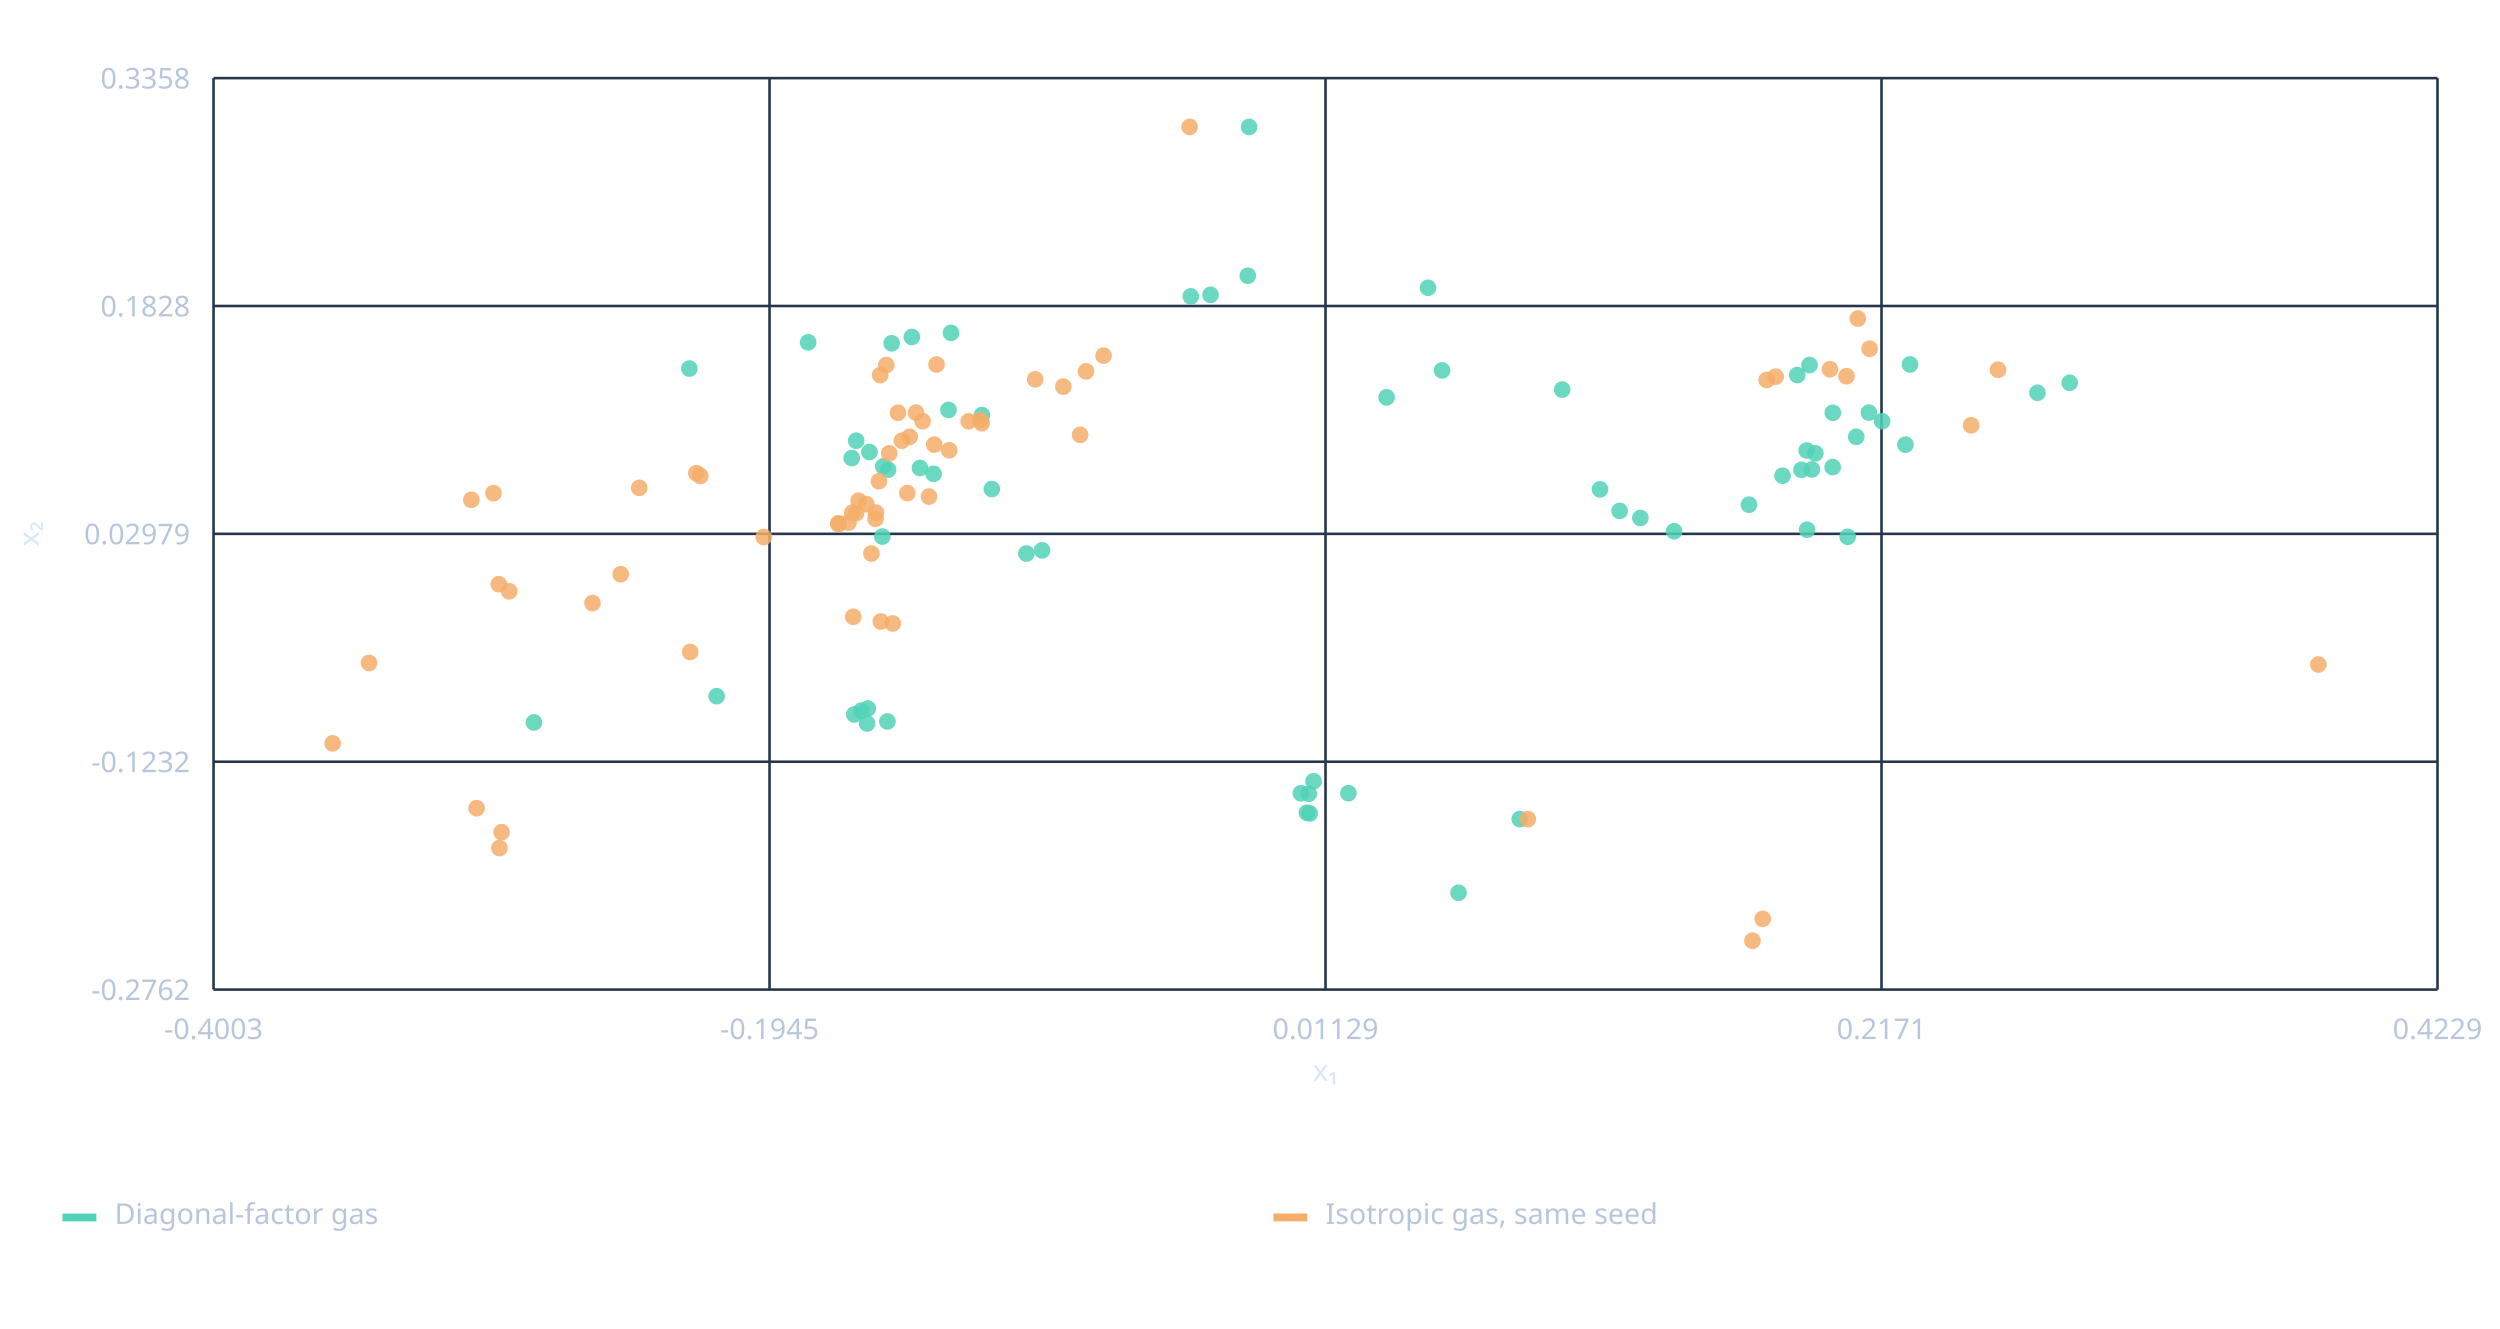
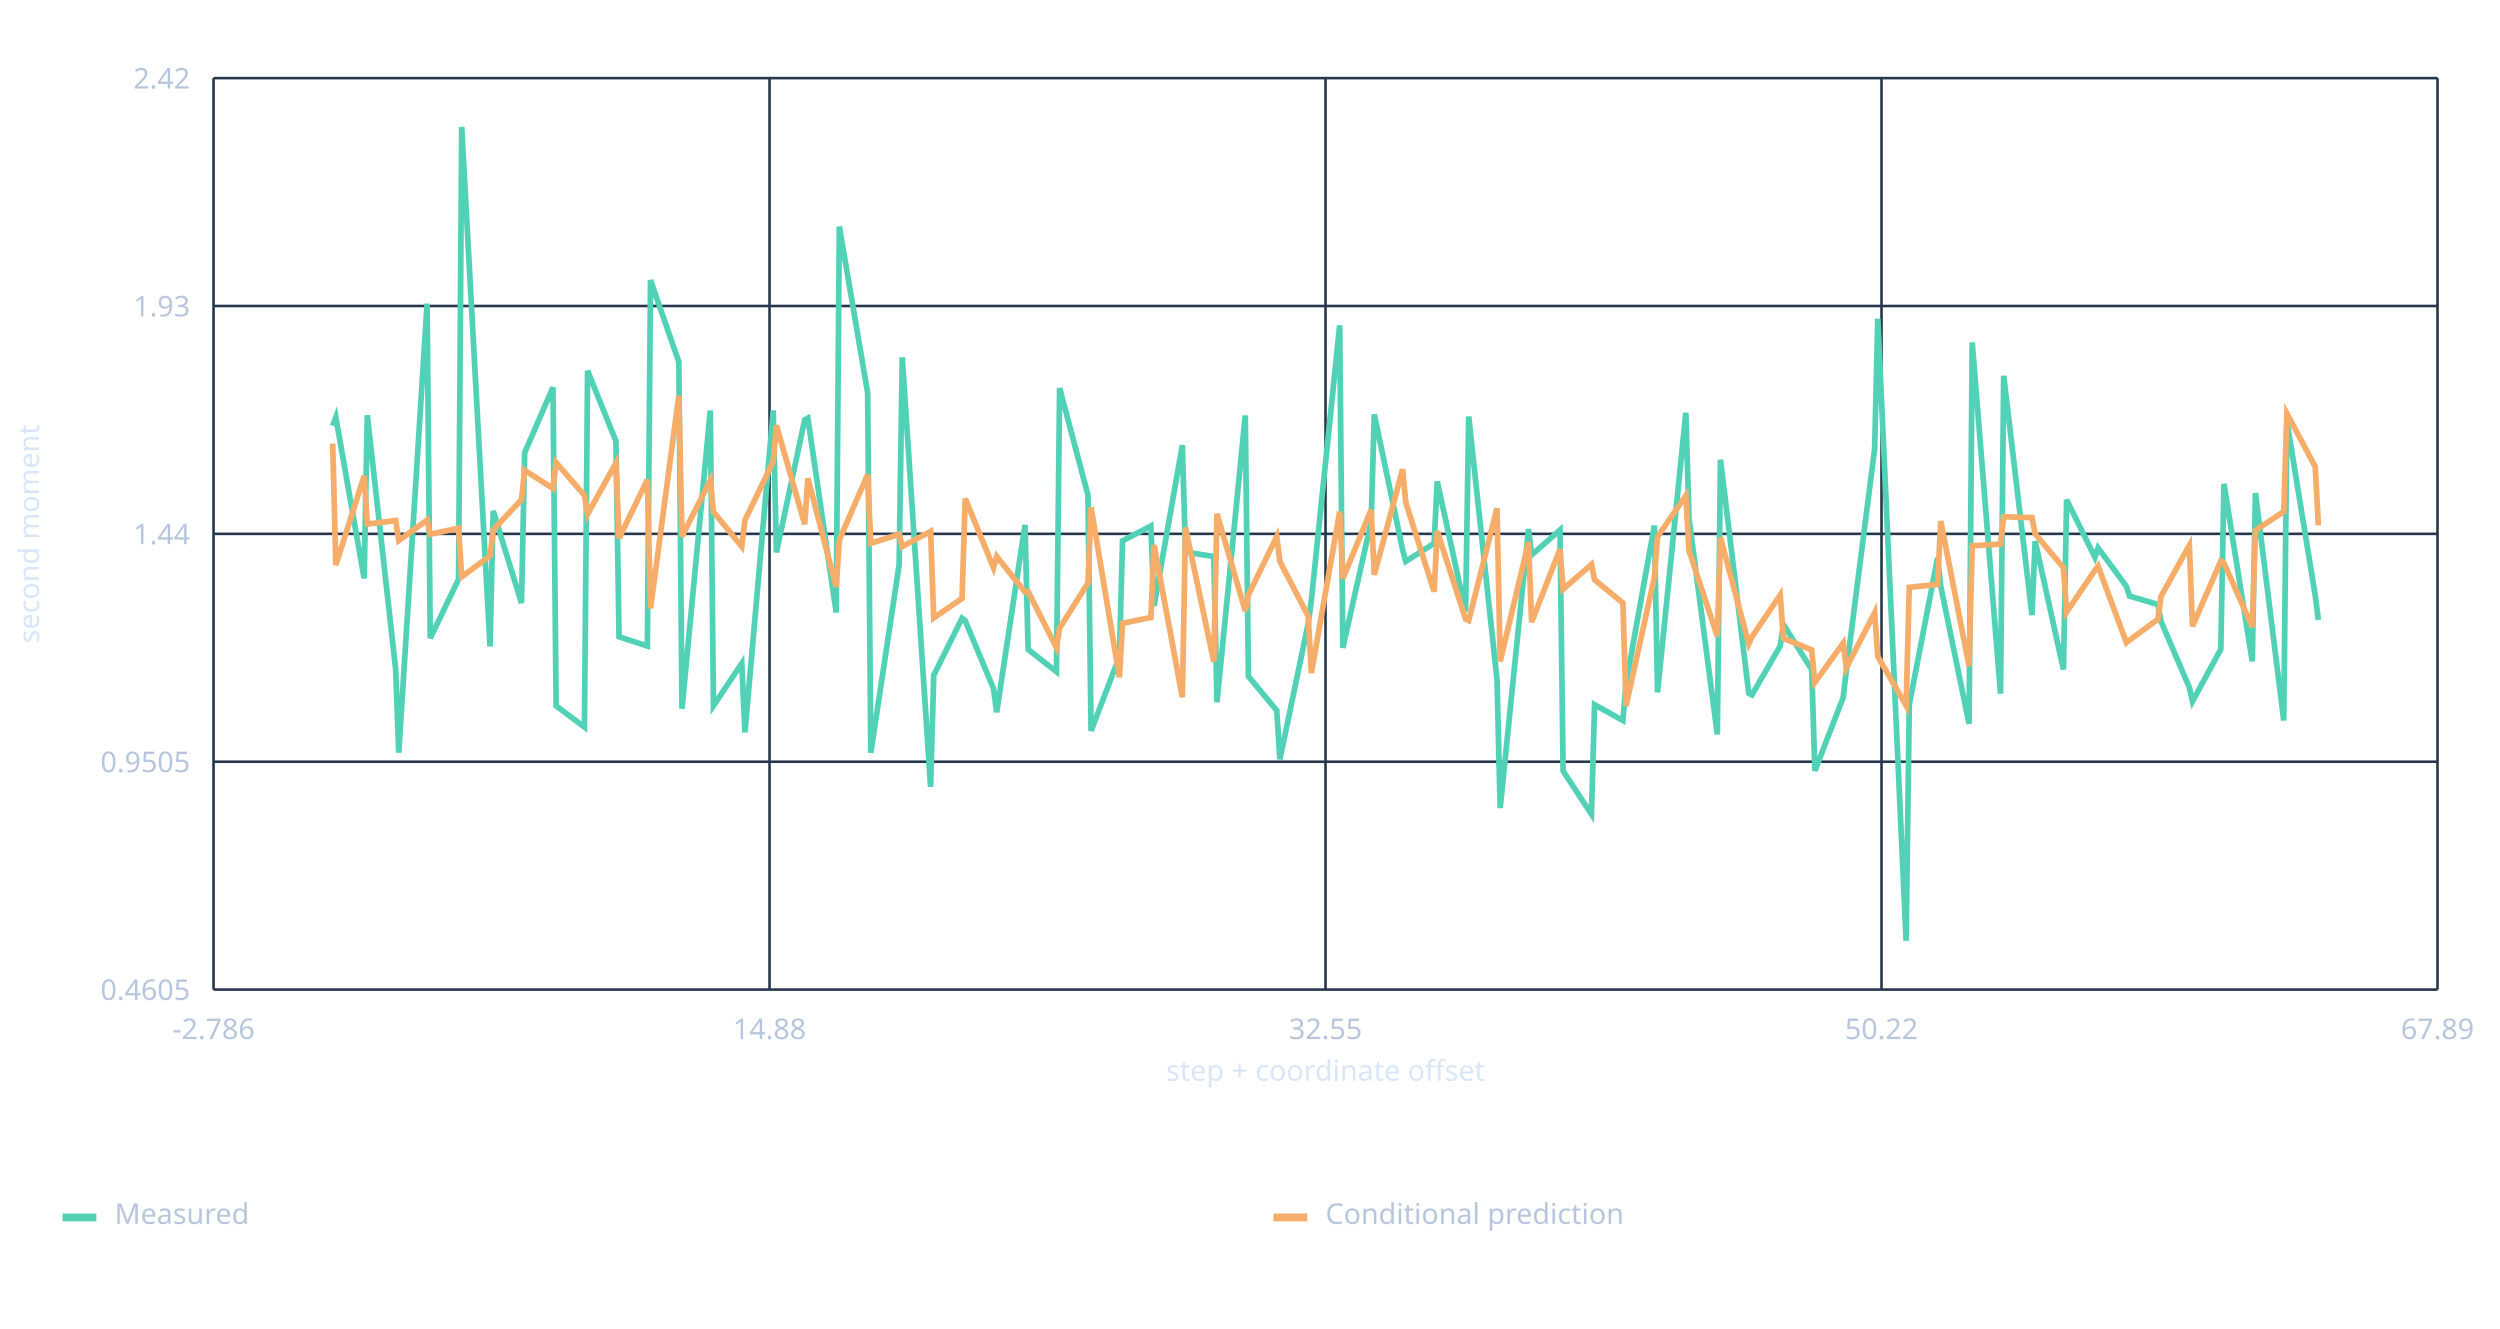
- <svg xmlns="http://www.w3.org/2000/svg" viewBox="0 0 960 510" role="img" aria-label="Live constant anisotropy" style="width:100%;height:auto;background:#101b2c">
+ <svg xmlns="http://www.w3.org/2000/svg" viewBox="0 0 960 510" role="img" aria-label="Executed anisotropic innovation second moments" style="width:100%;height:auto;background:#101b2c">
  <g font-family="system-ui,sans-serif" font-size="11" fill="#b7c6dc">
    <path d="M82 30V380 M82 380H936" stroke="#26364b" fill="none" />
-     <text x="82" y="399" text-anchor="middle">-0.4003</text>
-     <text x="73" y="384" text-anchor="end">-0.2762</text>
+     <text x="82" y="399" text-anchor="middle">-2.786</text>
+     <text x="73" y="384" text-anchor="end">0.4605</text>
    <path d="M295.5 30V380 M82 292.5H936" stroke="#26364b" fill="none" />
-     <text x="295.5" y="399" text-anchor="middle">-0.1945</text>
-     <text x="73" y="296.5" text-anchor="end">-0.1232</text>
+     <text x="295.5" y="399" text-anchor="middle">14.88</text>
+     <text x="73" y="296.5" text-anchor="end">0.9505</text>
    <path d="M509 30V380 M82 205H936" stroke="#26364b" fill="none" />
-     <text x="509" y="399" text-anchor="middle">0.01129</text>
-     <text x="73" y="209" text-anchor="end">0.02979</text>
+     <text x="509" y="399" text-anchor="middle">32.55</text>
+     <text x="73" y="209" text-anchor="end">1.44</text>
    <path d="M722.5 30V380 M82 117.5H936" stroke="#26364b" fill="none" />
-     <text x="722.5" y="399" text-anchor="middle">0.2171</text>
-     <text x="73" y="121.5" text-anchor="end">0.1828</text>
+     <text x="722.5" y="399" text-anchor="middle">50.22</text>
+     <text x="73" y="121.5" text-anchor="end">1.93</text>
    <path d="M936 30V380 M82 30H936" stroke="#26364b" fill="none" />
-     <text x="936" y="399" text-anchor="middle">0.4229</text>
-     <text x="73" y="34" text-anchor="end">0.3358</text>
+     <text x="936" y="399" text-anchor="middle">67.89</text>
+     <text x="73" y="34" text-anchor="end">2.42</text>
    <svg x="82" y="30" width="854" height="350" viewBox="82 30 854 350" overflow="hidden">
-       <circle data-point="0" data-series="0" cx="794.761" cy="146.987" r="3.2" fill="#51d2b7" opacity="0.85" />
-       <circle data-point="1" data-series="0" cx="690.141" cy="144.032" r="3.2" fill="#51d2b7" opacity="0.85" />
-       <circle data-point="2" data-series="0" cx="709.505" cy="206.13" r="3.2" fill="#51d2b7" opacity="0.85" />
-       <circle data-point="3" data-series="0" cx="501.841" cy="312.078" r="3.2" fill="#51d2b7" opacity="0.85" />
-       <circle data-point="4" data-series="0" cx="722.736" cy="161.745" r="3.2" fill="#51d2b7" opacity="0.85" />
-       <circle data-point="5" data-series="0" cx="583.582" cy="314.539" r="3.2" fill="#51d2b7" opacity="0.85" />
-       <circle data-point="6" data-series="0" cx="548.354" cy="110.5" r="3.2" fill="#51d2b7" opacity="0.85" />
-       <circle data-point="7" data-series="0" cx="684.489" cy="182.682" r="3.2" fill="#51d2b7" opacity="0.85" />
-       <circle data-point="8" data-series="0" cx="642.859" cy="204.018" r="3.2" fill="#51d2b7" opacity="0.85" />
-       <circle data-point="9" data-series="0" cx="693.911" cy="203.43" r="3.2" fill="#51d2b7" opacity="0.85" />
-       <circle data-point="10" data-series="0" cx="479.145" cy="105.892" r="3.2" fill="#51d2b7" opacity="0.85" />
-       <circle data-point="11" data-series="0" cx="332.95" cy="277.81" r="3.2" fill="#51d2b7" opacity="0.85" />
-       <circle data-point="12" data-series="0" cx="782.383" cy="150.827" r="3.2" fill="#51d2b7" opacity="0.85" />
-       <circle data-point="13" data-series="0" cx="350.149" cy="129.402" r="3.2" fill="#51d2b7" opacity="0.85" />
-       <circle data-point="14" data-series="0" cx="532.46" cy="152.589" r="3.2" fill="#51d2b7" opacity="0.85" />
-       <circle data-point="15" data-series="0" cx="310.323" cy="131.462" r="3.2" fill="#51d2b7" opacity="0.85" />
-       <circle data-point="16" data-series="0" cx="365.186" cy="127.824" r="3.2" fill="#51d2b7" opacity="0.85" />
-       <circle data-point="17" data-series="0" cx="340.763" cy="277.034" r="3.2" fill="#51d2b7" opacity="0.85" />
-       <circle data-point="18" data-series="0" cx="614.398" cy="187.916" r="3.2" fill="#51d2b7" opacity="0.85" />
-       <circle data-point="19" data-series="0" cx="502.917" cy="312.365" r="3.2" fill="#51d2b7" opacity="0.85" />
-       <circle data-point="20" data-series="0" cx="205.03" cy="277.413" r="3.2" fill="#51d2b7" opacity="0.85" />
-       <circle data-point="21" data-series="0" cx="328.777" cy="169.245" r="3.2" fill="#51d2b7" opacity="0.85" />
-       <circle data-point="22" data-series="0" cx="703.75" cy="179.361" r="3.2" fill="#51d2b7" opacity="0.85" />
-       <circle data-point="23" data-series="0" cx="691.751" cy="180.418" r="3.2" fill="#51d2b7" opacity="0.85" />
-       <circle data-point="24" data-series="0" cx="671.607" cy="193.814" r="3.2" fill="#51d2b7" opacity="0.85" />
-       <circle data-point="25" data-series="0" cx="364.216" cy="157.41" r="3.2" fill="#51d2b7" opacity="0.85" />
-       <circle data-point="26" data-series="0" cx="553.736" cy="142.224" r="3.2" fill="#51d2b7" opacity="0.85" />
-       <circle data-point="27" data-series="0" cx="517.791" cy="304.58" r="3.2" fill="#51d2b7" opacity="0.85" />
-       <circle data-point="28" data-series="0" cx="333.859" cy="173.59" r="3.2" fill="#51d2b7" opacity="0.85" />
-       <circle data-point="29" data-series="0" cx="733.428" cy="139.953" r="3.2" fill="#51d2b7" opacity="0.85" />
-       <circle data-point="30" data-series="0" cx="695.763" cy="180.274" r="3.2" fill="#51d2b7" opacity="0.85" />
-       <circle data-point="31" data-series="0" cx="264.706" cy="141.524" r="3.2" fill="#51d2b7" opacity="0.85" />
-       <circle data-point="32" data-series="0" cx="400.146" cy="211.339" r="3.2" fill="#51d2b7" opacity="0.85" />
-       <circle data-point="33" data-series="0" cx="703.808" cy="158.506" r="3.2" fill="#51d2b7" opacity="0.85" />
-       <circle data-point="34" data-series="0" cx="342.403" cy="131.828" r="3.2" fill="#51d2b7" opacity="0.85" />
-       <circle data-point="35" data-series="0" cx="394.132" cy="212.563" r="3.2" fill="#51d2b7" opacity="0.85" />
-       <circle data-point="36" data-series="0" cx="621.922" cy="196.177" r="3.2" fill="#51d2b7" opacity="0.85" />
-       <circle data-point="37" data-series="0" cx="358.493" cy="181.959" r="3.2" fill="#51d2b7" opacity="0.85" />
-       <circle data-point="38" data-series="0" cx="731.68" cy="170.746" r="3.2" fill="#51d2b7" opacity="0.85" />
-       <circle data-point="39" data-series="0" cx="599.886" cy="149.609" r="3.2" fill="#51d2b7" opacity="0.85" />
-       <circle data-point="40" data-series="0" cx="629.895" cy="198.911" r="3.2" fill="#51d2b7" opacity="0.85" />
-       <circle data-point="41" data-series="0" cx="328.047" cy="274.362" r="3.2" fill="#51d2b7" opacity="0.85" />
-       <circle data-point="42" data-series="0" cx="717.656" cy="158.45" r="3.2" fill="#51d2b7" opacity="0.85" />
-       <circle data-point="43" data-series="0" cx="502.562" cy="304.787" r="3.2" fill="#51d2b7" opacity="0.85" />
-       <circle data-point="44" data-series="0" cx="353.282" cy="179.708" r="3.2" fill="#51d2b7" opacity="0.85" />
-       <circle data-point="45" data-series="0" cx="330.691" cy="272.919" r="3.2" fill="#51d2b7" opacity="0.85" />
-       <circle data-point="46" data-series="0" cx="341.038" cy="180.348" r="3.2" fill="#51d2b7" opacity="0.85" />
-       <circle data-point="47" data-series="0" cx="333.249" cy="272.069" r="3.2" fill="#51d2b7" opacity="0.85" />
-       <circle data-point="48" data-series="0" cx="479.637" cy="48.75" r="3.2" fill="#51d2b7" opacity="0.85" />
-       <circle data-point="49" data-series="0" cx="560.087" cy="342.827" r="3.2" fill="#51d2b7" opacity="0.85" />
-       <circle data-point="50" data-series="0" cx="338.805" cy="206.038" r="3.2" fill="#51d2b7" opacity="0.85" />
-       <circle data-point="51" data-series="0" cx="377.069" cy="159.397" r="3.2" fill="#51d2b7" opacity="0.85" />
-       <circle data-point="52" data-series="0" cx="694.853" cy="140.183" r="3.2" fill="#51d2b7" opacity="0.85" />
-       <circle data-point="53" data-series="0" cx="697.096" cy="174.063" r="3.2" fill="#51d2b7" opacity="0.85" />
-       <circle data-point="54" data-series="0" cx="457.272" cy="113.808" r="3.2" fill="#51d2b7" opacity="0.85" />
-       <circle data-point="55" data-series="0" cx="275.174" cy="267.334" r="3.2" fill="#51d2b7" opacity="0.85" />
-       <circle data-point="56" data-series="0" cx="380.857" cy="187.794" r="3.2" fill="#51d2b7" opacity="0.85" />
-       <circle data-point="57" data-series="0" cx="712.803" cy="167.737" r="3.2" fill="#51d2b7" opacity="0.85" />
-       <circle data-point="58" data-series="0" cx="693.771" cy="172.99" r="3.2" fill="#51d2b7" opacity="0.85" />
-       <circle data-point="59" data-series="0" cx="464.841" cy="113.222" r="3.2" fill="#51d2b7" opacity="0.85" />
-       <circle data-point="60" data-series="0" cx="339.181" cy="179.08" r="3.2" fill="#51d2b7" opacity="0.85" />
-       <circle data-point="61" data-series="0" cx="499.543" cy="304.597" r="3.2" fill="#51d2b7" opacity="0.85" />
-       <circle data-point="62" data-series="0" cx="504.41" cy="299.995" r="3.2" fill="#51d2b7" opacity="0.85" />
-       <circle data-point="63" data-series="0" cx="327.061" cy="175.903" r="3.2" fill="#51d2b7" opacity="0.85" />
-       <circle data-point="0" data-series="1" cx="338.224" cy="238.669" r="3.2" fill="#f5ad69" opacity="0.85" />
-       <circle data-point="1" data-series="1" cx="337.985" cy="144.032" r="3.2" fill="#f5ad69" opacity="0.85" />
-       <circle data-point="2" data-series="1" cx="364.467" cy="172.914" r="3.2" fill="#f5ad69" opacity="0.85" />
-       <circle data-point="3" data-series="1" cx="678.404" cy="145.913" r="3.2" fill="#f5ad69" opacity="0.85" />
-       <circle data-point="4" data-series="1" cx="354.283" cy="161.745" r="3.2" fill="#f5ad69" opacity="0.85" />
-       <circle data-point="5" data-series="1" cx="586.678" cy="314.539" r="3.2" fill="#f5ad69" opacity="0.85" />
-       <circle data-point="6" data-series="1" cx="423.762" cy="136.566" r="3.2" fill="#f5ad69" opacity="0.85" />
-       <circle data-point="7" data-series="1" cx="767.234" cy="141.974" r="3.2" fill="#f5ad69" opacity="0.85" />
-       <circle data-point="8" data-series="1" cx="265.016" cy="250.352" r="3.2" fill="#f5ad69" opacity="0.85" />
-       <circle data-point="9" data-series="1" cx="227.523" cy="231.581" r="3.2" fill="#f5ad69" opacity="0.85" />
-       <circle data-point="10" data-series="1" cx="337.514" cy="184.792" r="3.2" fill="#f5ad69" opacity="0.85" />
-       <circle data-point="11" data-series="1" cx="238.333" cy="220.523" r="3.2" fill="#f5ad69" opacity="0.85" />
-       <circle data-point="12" data-series="1" cx="342.81" cy="239.42" r="3.2" fill="#f5ad69" opacity="0.85" />
-       <circle data-point="13" data-series="1" cx="191.796" cy="325.659" r="3.2" fill="#f5ad69" opacity="0.85" />
-       <circle data-point="14" data-series="1" cx="713.415" cy="122.327" r="3.2" fill="#f5ad69" opacity="0.85" />
-       <circle data-point="15" data-series="1" cx="717.922" cy="133.911" r="3.2" fill="#f5ad69" opacity="0.85" />
-       <circle data-point="16" data-series="1" cx="417.036" cy="142.597" r="3.2" fill="#f5ad69" opacity="0.85" />
-       <circle data-point="17" data-series="1" cx="709.059" cy="144.471" r="3.2" fill="#f5ad69" opacity="0.85" />
-       <circle data-point="18" data-series="1" cx="321.91" cy="200.918" r="3.2" fill="#f5ad69" opacity="0.85" />
-       <circle data-point="19" data-series="1" cx="356.712" cy="190.69" r="3.2" fill="#f5ad69" opacity="0.85" />
-       <circle data-point="20" data-series="1" cx="180.998" cy="191.935" r="3.2" fill="#f5ad69" opacity="0.85" />
-       <circle data-point="21" data-series="1" cx="245.461" cy="187.329" r="3.2" fill="#f5ad69" opacity="0.85" />
-       <circle data-point="22" data-series="1" cx="756.914" cy="163.309" r="3.2" fill="#f5ad69" opacity="0.85" />
-       <circle data-point="23" data-series="1" cx="414.768" cy="166.971" r="3.2" fill="#f5ad69" opacity="0.85" />
-       <circle data-point="24" data-series="1" cx="681.864" cy="144.636" r="3.2" fill="#f5ad69" opacity="0.85" />
-       <circle data-point="25" data-series="1" cx="672.941" cy="361.25" r="3.2" fill="#f5ad69" opacity="0.85" />
-       <circle data-point="26" data-series="1" cx="183.024" cy="310.346" r="3.2" fill="#f5ad69" opacity="0.85" />
-       <circle data-point="27" data-series="1" cx="336.399" cy="196.849" r="3.2" fill="#f5ad69" opacity="0.85" />
-       <circle data-point="28" data-series="1" cx="127.75" cy="285.452" r="3.2" fill="#f5ad69" opacity="0.85" />
-       <circle data-point="29" data-series="1" cx="359.629" cy="139.953" r="3.2" fill="#f5ad69" opacity="0.85" />
-       <circle data-point="30" data-series="1" cx="327.645" cy="236.853" r="3.2" fill="#f5ad69" opacity="0.85" />
-       <circle data-point="31" data-series="1" cx="376.382" cy="161.326" r="3.2" fill="#f5ad69" opacity="0.85" />
-       <circle data-point="32" data-series="1" cx="336.202" cy="199.246" r="3.2" fill="#f5ad69" opacity="0.85" />
-       <circle data-point="33" data-series="1" cx="344.819" cy="158.506" r="3.2" fill="#f5ad69" opacity="0.85" />
-       <circle data-point="34" data-series="1" cx="192.607" cy="319.544" r="3.2" fill="#f5ad69" opacity="0.85" />
-       <circle data-point="35" data-series="1" cx="334.628" cy="212.563" r="3.2" fill="#f5ad69" opacity="0.85" />
-       <circle data-point="36" data-series="1" cx="191.528" cy="224.328" r="3.2" fill="#f5ad69" opacity="0.85" />
-       <circle data-point="37" data-series="1" cx="377.003" cy="162.534" r="3.2" fill="#f5ad69" opacity="0.85" />
-       <circle data-point="38" data-series="1" cx="358.755" cy="170.746" r="3.2" fill="#f5ad69" opacity="0.85" />
-       <circle data-point="39" data-series="1" cx="348.422" cy="189.344" r="3.2" fill="#f5ad69" opacity="0.85" />
-       <circle data-point="40" data-series="1" cx="195.515" cy="227.063" r="3.2" fill="#f5ad69" opacity="0.85" />
-       <circle data-point="41" data-series="1" cx="702.701" cy="141.8" r="3.2" fill="#f5ad69" opacity="0.85" />
-       <circle data-point="42" data-series="1" cx="351.743" cy="158.45" r="3.2" fill="#f5ad69" opacity="0.85" />
-       <circle data-point="43" data-series="1" cx="328.784" cy="197.056" r="3.2" fill="#f5ad69" opacity="0.85" />
-       <circle data-point="44" data-series="1" cx="332.7" cy="193.61" r="3.2" fill="#f5ad69" opacity="0.85" />
-       <circle data-point="45" data-series="1" cx="397.51" cy="145.666" r="3.2" fill="#f5ad69" opacity="0.85" />
-       <circle data-point="46" data-series="1" cx="408.309" cy="148.467" r="3.2" fill="#f5ad69" opacity="0.85" />
-       <circle data-point="47" data-series="1" cx="189.495" cy="189.371" r="3.2" fill="#f5ad69" opacity="0.85" />
-       <circle data-point="48" data-series="1" cx="456.804" cy="48.75" r="3.2" fill="#f5ad69" opacity="0.85" />
-       <circle data-point="49" data-series="1" cx="268.895" cy="182.777" r="3.2" fill="#f5ad69" opacity="0.85" />
-       <circle data-point="50" data-series="1" cx="346.338" cy="169.22" r="3.2" fill="#f5ad69" opacity="0.85" />
-       <circle data-point="51" data-series="1" cx="676.884" cy="352.853" r="3.2" fill="#f5ad69" opacity="0.85" />
-       <circle data-point="52" data-series="1" cx="340.341" cy="140.183" r="3.2" fill="#f5ad69" opacity="0.85" />
-       <circle data-point="53" data-series="1" cx="341.463" cy="174.063" r="3.2" fill="#f5ad69" opacity="0.85" />
-       <circle data-point="54" data-series="1" cx="322.019" cy="201.278" r="3.2" fill="#f5ad69" opacity="0.85" />
-       <circle data-point="55" data-series="1" cx="141.697" cy="254.587" r="3.2" fill="#f5ad69" opacity="0.85" />
-       <circle data-point="56" data-series="1" cx="293.292" cy="206.24" r="3.2" fill="#f5ad69" opacity="0.85" />
-       <circle data-point="57" data-series="1" cx="349.316" cy="167.737" r="3.2" fill="#f5ad69" opacity="0.85" />
-       <circle data-point="58" data-series="1" cx="371.974" cy="161.777" r="3.2" fill="#f5ad69" opacity="0.85" />
-       <circle data-point="59" data-series="1" cx="325.803" cy="200.692" r="3.2" fill="#f5ad69" opacity="0.85" />
-       <circle data-point="60" data-series="1" cx="890.25" cy="255.17" r="3.2" fill="#f5ad69" opacity="0.85" />
-       <circle data-point="61" data-series="1" cx="327.275" cy="196.866" r="3.2" fill="#f5ad69" opacity="0.85" />
-       <circle data-point="62" data-series="1" cx="329.708" cy="192.264" r="3.2" fill="#f5ad69" opacity="0.85" />
-       <circle data-point="63" data-series="1" cx="267.4" cy="181.692" r="3.2" fill="#f5ad69" opacity="0.85" />
+       <path d="M127.750 163.475L128.958 160.212L139.834 222.101L141.042 159.436L151.918 256.852L153.126 289.041L164.002 116.588L165.210 245.053L176.086 222.433L177.294 48.750L188.170 248.232L189.378 196.189L200.254 231.563L201.462 173.841L212.338 148.757L213.546 271.055L224.422 279.206L225.630 142.370L236.506 169.359L237.714 244.522L248.590 248.076L249.798 107.585L260.674 138.988L261.882 272.146L272.758 157.652L273.966 271.000L284.842 254.727L286.050 281.254L296.926 157.602L298.134 212.120L309.010 161.226L310.218 160.585L321.094 235.199L322.302 87.013L333.178 150.835L334.386 289.069L345.262 216.919L346.470 137.209L357.346 302.166L358.554 259.291L369.430 237.406L370.638 238.339L381.514 264.465L382.722 273.516L393.598 201.570L394.806 249.397L405.682 257.929L406.890 149.052L417.766 190.069L418.974 280.643L429.850 252.177L431.058 207.661L441.934 201.985L443.142 232.693L454.018 170.960L455.226 212.001L466.102 213.704L467.310 269.672L478.186 159.516L479.394 259.730L490.270 272.808L491.478 291.578L502.354 239.416L503.562 230.539L514.438 124.926L515.646 248.782L526.522 200.425L527.730 159.082L538.606 211.115L539.814 215.580L550.690 208.647L551.898 184.849L562.774 234.820L563.982 159.938L574.858 260.956L576.066 310.301L586.942 203.187L588.150 213.089L599.026 203.541L600.234 296.040L611.110 312.662L612.318 270.607L623.194 276.673L624.402 262.368L635.278 201.821L636.486 265.881L647.362 158.528L648.570 198.944L659.446 282.010L660.654 176.545L671.530 266.227L672.738 266.837L683.614 248.023L684.822 239.775L695.698 257.161L696.906 296.004L707.782 267.850L708.990 257.530L719.866 172.339L721.074 122.394L731.950 361.250L733.158 270.605L744.034 214.229L745.242 225.110L756.118 277.921L757.326 131.513L768.202 266.346L769.410 144.308L780.286 236.179L781.494 207.824L792.370 257.092L793.578 191.906L804.454 214.005L805.662 210.398L816.538 225.191L817.746 228.899L828.622 232.118L829.830 238.598L840.706 263.979L841.914 269.327L852.790 249.290L853.998 185.796L864.874 253.972L866.082 189.352L876.958 276.675L878.166 161.787L889.042 228.630L890.250 238.054" stroke="#51d2b7" stroke-width="2.2" fill="none" />
+       <path d="M127.750 170.337L128.958 216.990L139.834 182.763L141.042 201.226L151.918 199.891L153.126 207.558L164.002 199.708L165.210 205.138L176.086 202.832L177.294 221.504L188.170 213.440L189.378 203.483L200.254 191.846L201.462 180.602L212.338 187.535L213.546 177.648L224.422 190.185L225.630 197.460L236.506 177.794L237.714 206.682L248.590 184.221L249.798 233.612L260.674 152.001L261.882 205.968L272.758 184.424L273.966 196.527L284.842 209.907L286.050 199.771L296.926 177.202L298.134 163.338L309.010 201.330L310.218 183.685L321.094 225.350L322.302 207.311L333.178 182.262L334.386 208.629L345.262 205.161L346.470 209.862L357.346 204.059L358.554 237.283L369.430 229.754L370.638 191.444L381.514 218.040L382.722 213.647L393.598 227.384L394.806 227.183L405.682 248.689L406.890 241.189L417.766 223.909L418.974 194.818L429.850 260.088L431.058 239.343L441.934 237.107L443.142 209.312L454.018 267.768L455.226 202.592L466.102 254.100L467.310 197.284L478.186 234.645L479.394 228.427L490.270 206.048L491.478 215.595L502.354 236.610L503.562 258.446L514.438 196.480L515.646 222.171L526.522 195.774L527.730 220.718L538.606 180.175L539.814 192.950L550.690 227.187L551.898 203.961L562.774 237.714L563.982 238.277L574.858 195.195L576.066 253.985L586.942 208.222L588.150 238.898L599.026 210.905L600.234 226.235L611.110 216.741L612.318 222.637L623.194 231.545L624.402 271.064L635.278 221.675L636.486 206.109L647.362 190.341L648.570 211.411L659.446 244.336L660.654 206.416L671.530 247.216L672.738 244.553L683.614 228.445L684.822 245.109L695.698 249.559L696.906 262.038L707.782 246.947L708.990 256.422L719.866 235.266L721.074 252.106L731.950 270.962L733.158 225.529L744.034 224.411L745.242 200.087L756.118 255.812L757.326 209.569L768.202 208.961L769.410 198.445L780.286 198.755L781.494 204.984L792.370 218.002L793.578 235.003L804.454 218.992L805.662 217.398L816.538 246.775L817.746 245.797L828.622 237.804L829.830 228.966L840.706 209.432L841.914 240.485L852.790 215.440L853.998 216.185L864.874 240.789L866.082 203.667L876.958 196.470L878.166 158.821L889.042 179.193L890.250 201.756" stroke="#f5ad69" stroke-width="2.2" fill="none" />
    </svg>
-     <text x="509" y="415" text-anchor="middle" fill="#d9e6f7">x₁</text>
-     <text transform="translate(15 205) rotate(-90)" text-anchor="middle" fill="#d9e6f7">x₂</text>
+     <text x="509" y="415" text-anchor="middle" fill="#d9e6f7">step + coordinate offset</text>
+     <text transform="translate(15 205) rotate(-90)" text-anchor="middle" fill="#d9e6f7">second moment</text>
  </g>
  <g transform="translate(24 470)">
    <rect width="13" height="3" y="-4" fill="#51d2b7" />
    <text fill="#b7c6dc" font-family="system-ui,sans-serif" font-size="11">
-       <tspan x="20" dy="0">Diagonal-factor gas</tspan>
+       <tspan x="20" dy="0">Measured</tspan>
    </text>
  </g>
  <g transform="translate(489 470)">
    <rect width="13" height="3" y="-4" fill="#f5ad69" />
    <text fill="#b7c6dc" font-family="system-ui,sans-serif" font-size="11">
-       <tspan x="20" dy="0">Isotropic gas, same seed</tspan>
+       <tspan x="20" dy="0">Conditional prediction</tspan>
    </text>
  </g>
</svg>
